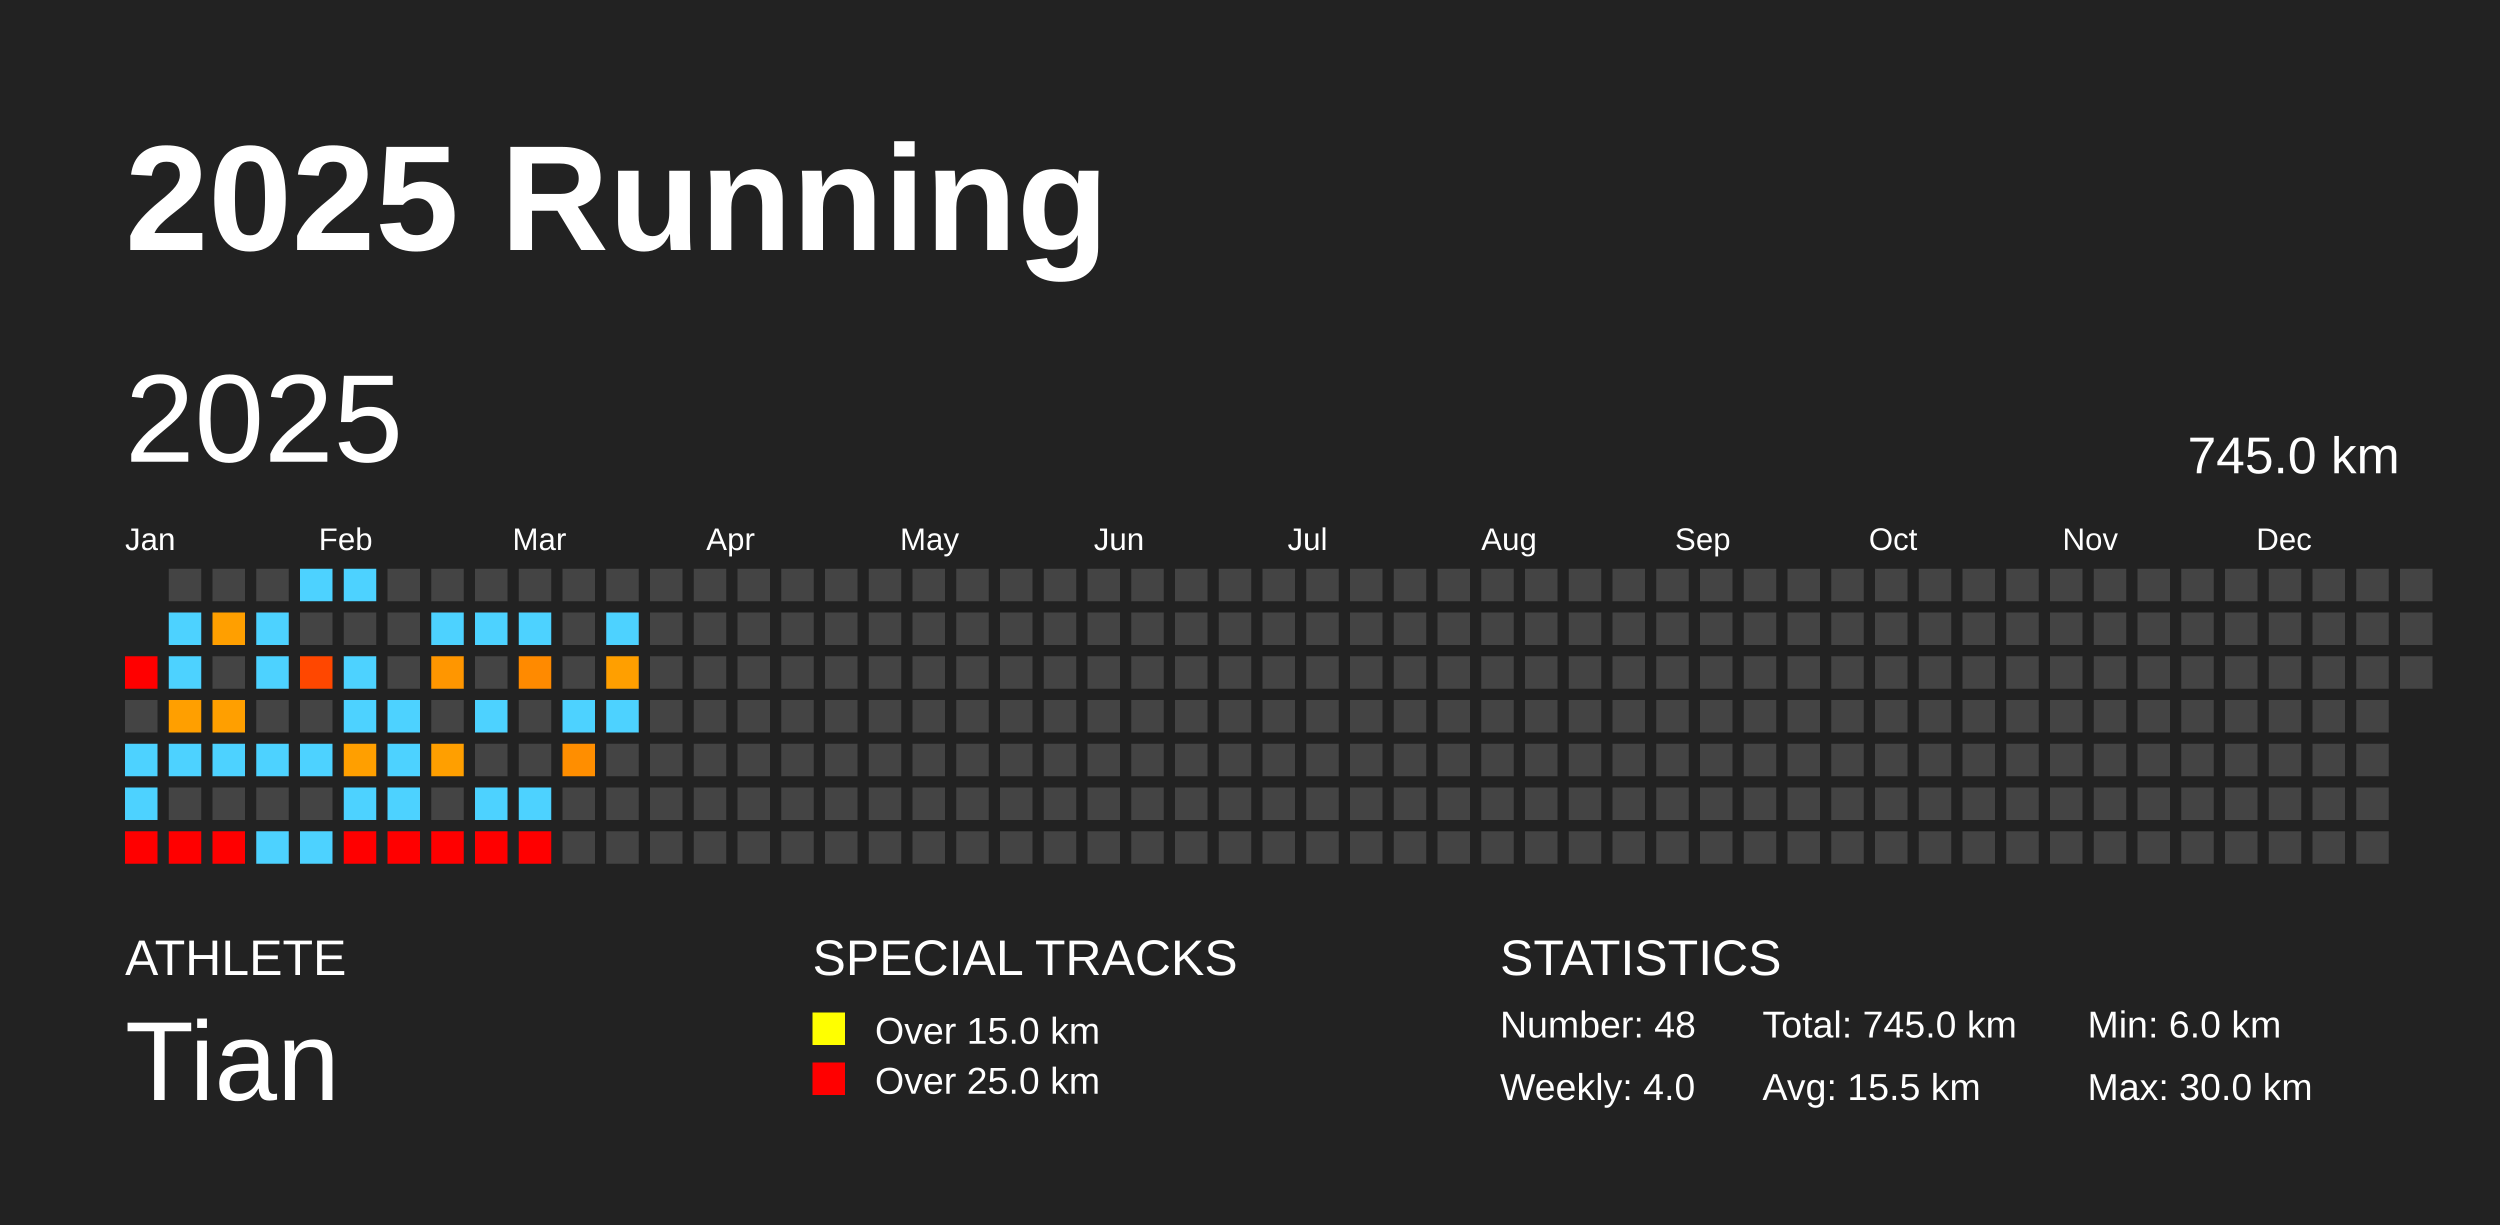
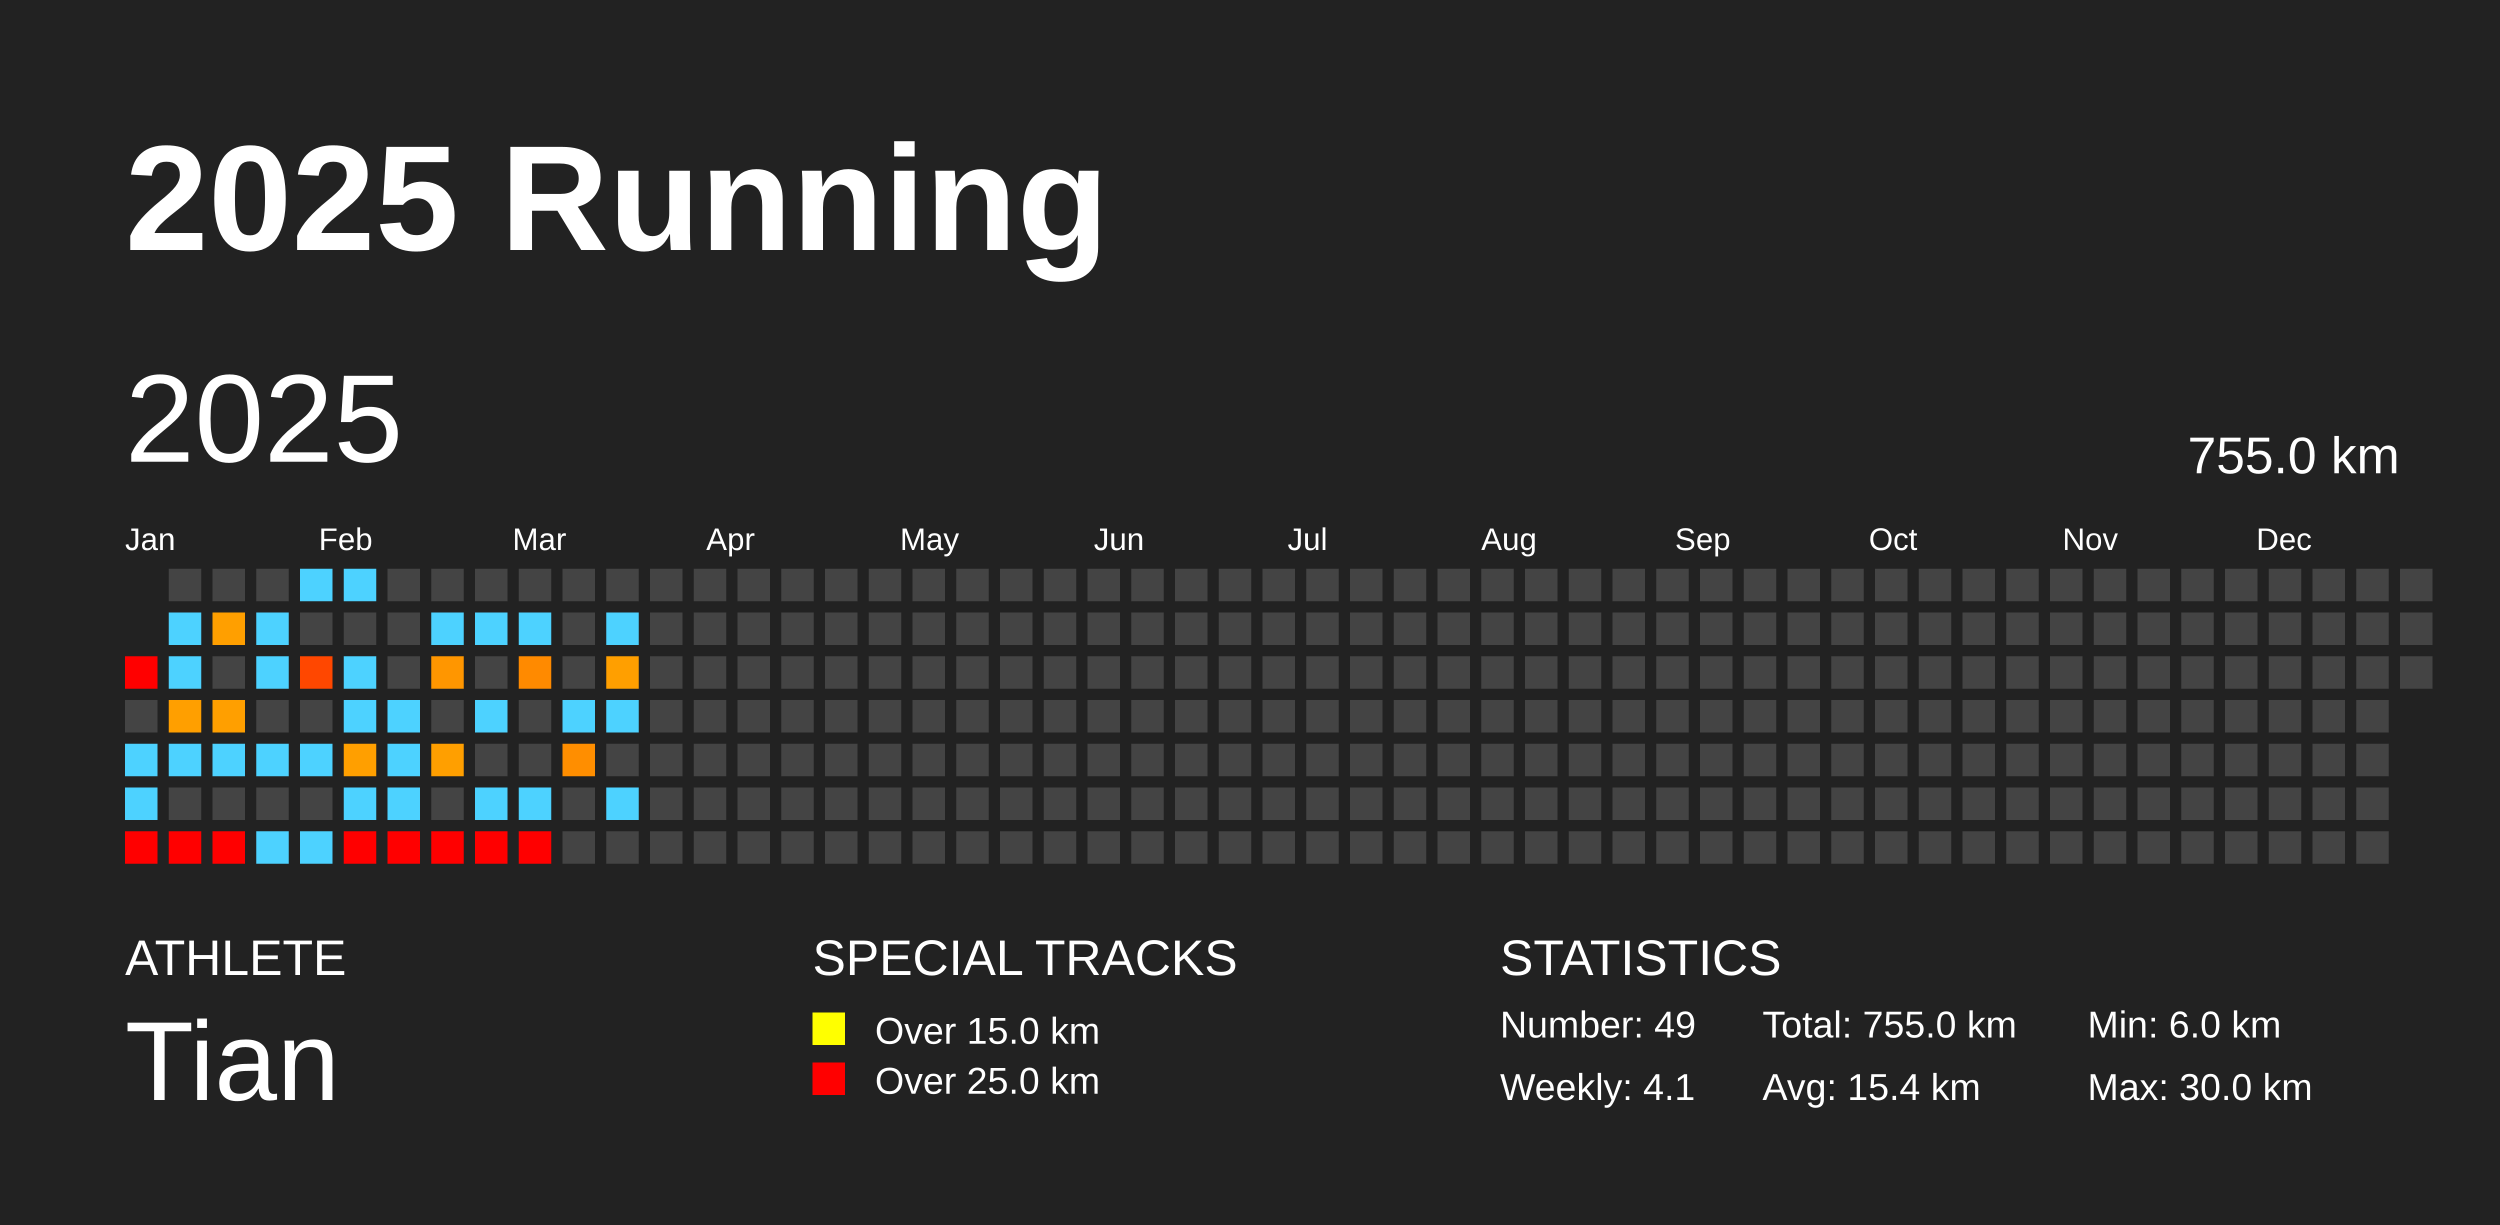
<svg xmlns="http://www.w3.org/2000/svg" baseProfile="full" height="98mm" version="1.1" viewBox="0,0,200,98" width="200mm">
  <defs />
  <rect fill="#222222" height="98" width="200" x="0" y="0" />
  <text fill="#FFFFFF" style="font-size:12px; font-family:Arial; font-weight:bold;" x="10" y="20">2025 Running</text>
  <text fill="#FFFFFF" style="font-size:4px; font-family:Arial" x="10" y="78">ATHLETE</text>
  <text fill="#FFFFFF" style="font-size:9px; font-family:Arial" x="10" y="88">Tian</text>
  <text fill="#FFFFFF" style="font-size:4px; font-family:Arial" x="65" y="78">SPECIAL TRACKS</text>
  <rect fill="yellow" height="2.6" width="2.6" x="65" y="81" />
  <text fill="#FFFFFF" style="font-size:3px; font-family:Arial" x="70" y="83.5">Over 15.0 km</text>
  <rect fill="red" height="2.6" width="2.6" x="65" y="85" />
  <text fill="#FFFFFF" style="font-size:3px; font-family:Arial" x="70" y="87.5">Over 25.0 km</text>
  <text fill="#FFFFFF" style="font-size:4px; font-family:Arial" x="120" y="78">STATISTICS</text>
-   <text fill="#FFFFFF" style="font-size:3px; font-family:Arial" x="120" y="83">Number: 48</text>
-   <text fill="#FFFFFF" style="font-size:3px; font-family:Arial" x="120" y="88">Weekly: 4.0</text>
-   <text fill="#FFFFFF" style="font-size:3px; font-family:Arial" x="141" y="83">Total: 745.0 km</text>
-   <text fill="#FFFFFF" style="font-size:3px; font-family:Arial" x="141" y="88">Avg: 15.5 km</text>
+   <text fill="#FFFFFF" style="font-size:3px; font-family:Arial" x="120" y="83">Number: 49</text>
+   <text fill="#FFFFFF" style="font-size:3px; font-family:Arial" x="120" y="88">Weekly: 4.1</text>
+   <text fill="#FFFFFF" style="font-size:3px; font-family:Arial" x="141" y="83">Total: 755.0 km</text>
+   <text fill="#FFFFFF" style="font-size:3px; font-family:Arial" x="141" y="88">Avg: 15.4 km</text>
  <text fill="#FFFFFF" style="font-size:3px; font-family:Arial" x="167" y="83">Min: 6.0 km</text>
  <text fill="#FFFFFF" style="font-size:3px; font-family:Arial" x="167" y="88">Max: 30.0 km</text>
  <text dominant-baseline="hanging" fill="#FFFFFF" style="font-size:10.0px; font-family:Arial;" x="10" y="30">2025</text>
-   <text dominant-baseline="hanging" fill="#FFFFFF" style="font-size:4.125px; font-family:Arial;" x="175" y="35">745.0 km</text>
+   <text dominant-baseline="hanging" fill="#FFFFFF" style="font-size:4.125px; font-family:Arial;" x="175" y="35">755.0 km</text>
  <text fill="#FFFFFF" style="font-size:2.5px; font-family:Arial" x="10.0" y="44">Jan</text>
  <text fill="#FFFFFF" style="font-size:2.5px; font-family:Arial" x="25.5" y="44">Feb</text>
  <text fill="#FFFFFF" style="font-size:2.5px; font-family:Arial" x="41.0" y="44">Mar</text>
  <text fill="#FFFFFF" style="font-size:2.5px; font-family:Arial" x="56.5" y="44">Apr</text>
  <text fill="#FFFFFF" style="font-size:2.5px; font-family:Arial" x="72.0" y="44">May</text>
  <text fill="#FFFFFF" style="font-size:2.5px; font-family:Arial" x="87.5" y="44">Jun</text>
  <text fill="#FFFFFF" style="font-size:2.5px; font-family:Arial" x="103.0" y="44">Jul</text>
  <text fill="#FFFFFF" style="font-size:2.5px; font-family:Arial" x="118.5" y="44">Aug</text>
  <text fill="#FFFFFF" style="font-size:2.5px; font-family:Arial" x="134.0" y="44">Sep</text>
  <text fill="#FFFFFF" style="font-size:2.5px; font-family:Arial" x="149.5" y="44">Oct</text>
  <text fill="#FFFFFF" style="font-size:2.5px; font-family:Arial" x="165.0" y="44">Nov</text>
  <text fill="#FFFFFF" style="font-size:2.5px; font-family:Arial" x="180.5" y="44">Dec</text>
  <rect fill="red" height="2.6" width="2.6" x="10.0" y="52.5" />
  <rect fill="#444444" height="2.6" width="2.6" x="10.0" y="56.0" />
  <rect fill="#4dd2ff" height="2.6" width="2.6" x="10.0" y="59.5" />
  <rect fill="#4dd2ff" height="2.6" width="2.6" x="10.0" y="63.0" />
  <rect fill="red" height="2.6" width="2.6" x="10.0" y="66.5" />
  <rect fill="#444444" height="2.6" width="2.6" x="13.5" y="45.5" />
  <rect fill="#4dd2ff" height="2.6" width="2.6" x="13.5" y="49.0" />
  <rect fill="#4dd2ff" height="2.6" width="2.6" x="13.5" y="52.5" />
  <rect fill="#ff9f00" height="2.6" width="2.6" x="13.5" y="56.0" />
  <rect fill="#4dd2ff" height="2.6" width="2.6" x="13.5" y="59.5" />
  <rect fill="#444444" height="2.6" width="2.6" x="13.5" y="63.0" />
  <rect fill="red" height="2.6" width="2.6" x="13.5" y="66.5" />
  <rect fill="#444444" height="2.6" width="2.6" x="17.0" y="45.5" />
  <rect fill="#ff9f00" height="2.6" width="2.6" x="17.0" y="49.0" />
  <rect fill="#444444" height="2.6" width="2.6" x="17.0" y="52.5" />
  <rect fill="#ff9f00" height="2.6" width="2.6" x="17.0" y="56.0" />
  <rect fill="#4dd2ff" height="2.6" width="2.6" x="17.0" y="59.5" />
  <rect fill="#444444" height="2.6" width="2.6" x="17.0" y="63.0" />
  <rect fill="red" height="2.6" width="2.6" x="17.0" y="66.5" />
  <rect fill="#444444" height="2.6" width="2.6" x="20.5" y="45.5" />
  <rect fill="#4dd2ff" height="2.6" width="2.6" x="20.5" y="49.0" />
  <rect fill="#4dd2ff" height="2.6" width="2.6" x="20.5" y="52.5" />
  <rect fill="#444444" height="2.6" width="2.6" x="20.5" y="56.0" />
  <rect fill="#4dd2ff" height="2.6" width="2.6" x="20.5" y="59.5" />
  <rect fill="#444444" height="2.6" width="2.6" x="20.5" y="63.0" />
  <rect fill="#4dd2ff" height="2.6" width="2.6" x="20.5" y="66.5" />
  <rect fill="#4dd2ff" height="2.6" width="2.6" x="24.0" y="45.5" />
  <rect fill="#444444" height="2.6" width="2.6" x="24.0" y="49.0" />
  <rect fill="#ff4700" height="2.6" width="2.6" x="24.0" y="52.5" />
  <rect fill="#444444" height="2.6" width="2.6" x="24.0" y="56.0" />
  <rect fill="#4dd2ff" height="2.6" width="2.6" x="24.0" y="59.5" />
  <rect fill="#444444" height="2.6" width="2.6" x="24.0" y="63.0" />
  <rect fill="#4dd2ff" height="2.6" width="2.6" x="24.0" y="66.5" />
  <rect fill="#4dd2ff" height="2.6" width="2.6" x="27.5" y="45.5" />
  <rect fill="#444444" height="2.6" width="2.6" x="27.5" y="49.0" />
  <rect fill="#4dd2ff" height="2.6" width="2.6" x="27.5" y="52.5" />
  <rect fill="#4dd2ff" height="2.6" width="2.6" x="27.5" y="56.0" />
  <rect fill="#ff9f00" height="2.6" width="2.6" x="27.5" y="59.5" />
  <rect fill="#4dd2ff" height="2.6" width="2.6" x="27.5" y="63.0" />
  <rect fill="red" height="2.6" width="2.6" x="27.5" y="66.5" />
  <rect fill="#444444" height="2.6" width="2.6" x="31.0" y="45.5" />
  <rect fill="#444444" height="2.6" width="2.6" x="31.0" y="49.0" />
  <rect fill="#444444" height="2.6" width="2.6" x="31.0" y="52.5" />
  <rect fill="#4dd2ff" height="2.6" width="2.6" x="31.0" y="56.0" />
  <rect fill="#4dd2ff" height="2.6" width="2.6" x="31.0" y="59.5" />
  <rect fill="#4dd2ff" height="2.6" width="2.6" x="31.0" y="63.0" />
  <rect fill="red" height="2.6" width="2.6" x="31.0" y="66.5" />
  <rect fill="#444444" height="2.6" width="2.6" x="34.5" y="45.5" />
  <rect fill="#4dd2ff" height="2.6" width="2.6" x="34.5" y="49.0" />
  <rect fill="#ff9600" height="2.6" width="2.6" x="34.5" y="52.5" />
  <rect fill="#444444" height="2.6" width="2.6" x="34.5" y="56.0" />
  <rect fill="#ff9f00" height="2.6" width="2.6" x="34.5" y="59.5" />
  <rect fill="#444444" height="2.6" width="2.6" x="34.5" y="63.0" />
  <rect fill="red" height="2.6" width="2.6" x="34.5" y="66.5" />
  <rect fill="#444444" height="2.6" width="2.6" x="38.0" y="45.5" />
  <rect fill="#4dd2ff" height="2.6" width="2.6" x="38.0" y="49.0" />
  <rect fill="#444444" height="2.6" width="2.6" x="38.0" y="52.5" />
  <rect fill="#4dd2ff" height="2.6" width="2.6" x="38.0" y="56.0" />
  <rect fill="#444444" height="2.6" width="2.6" x="38.0" y="59.5" />
  <rect fill="#4dd2ff" height="2.6" width="2.6" x="38.0" y="63.0" />
  <rect fill="red" height="2.6" width="2.6" x="38.0" y="66.5" />
  <rect fill="#444444" height="2.6" width="2.6" x="41.5" y="45.5" />
  <rect fill="#4dd2ff" height="2.6" width="2.6" x="41.5" y="49.0" />
  <rect fill="#ff8a00" height="2.6" width="2.6" x="41.5" y="52.5" />
  <rect fill="#444444" height="2.6" width="2.6" x="41.5" y="56.0" />
  <rect fill="#444444" height="2.6" width="2.6" x="41.5" y="59.5" />
  <rect fill="#4dd2ff" height="2.6" width="2.6" x="41.5" y="63.0" />
  <rect fill="red" height="2.6" width="2.6" x="41.5" y="66.5" />
  <rect fill="#444444" height="2.6" width="2.6" x="45.0" y="45.5" />
  <rect fill="#444444" height="2.6" width="2.6" x="45.0" y="49.0" />
  <rect fill="#444444" height="2.6" width="2.6" x="45.0" y="52.5" />
  <rect fill="#4dd2ff" height="2.6" width="2.6" x="45.0" y="56.0" />
  <rect fill="#ff8e00" height="2.6" width="2.6" x="45.0" y="59.5" />
  <rect fill="#444444" height="2.6" width="2.6" x="45.0" y="63.0" />
  <rect fill="#444444" height="2.6" width="2.6" x="45.0" y="66.5" />
  <rect fill="#444444" height="2.6" width="2.6" x="48.5" y="45.5" />
  <rect fill="#4dd2ff" height="2.6" width="2.6" x="48.5" y="49.0" />
  <rect fill="#ff9f00" height="2.6" width="2.6" x="48.5" y="52.5" />
  <rect fill="#4dd2ff" height="2.6" width="2.6" x="48.5" y="56.0" />
  <rect fill="#444444" height="2.6" width="2.6" x="48.5" y="59.5" />
-   <rect fill="#444444" height="2.6" width="2.6" x="48.5" y="63.0" />
+   <rect fill="#4dd2ff" height="2.6" width="2.6" x="48.5" y="63.0" />
  <rect fill="#444444" height="2.6" width="2.6" x="48.5" y="66.5" />
  <rect fill="#444444" height="2.6" width="2.6" x="52.0" y="45.5" />
  <rect fill="#444444" height="2.6" width="2.6" x="52.0" y="49.0" />
  <rect fill="#444444" height="2.6" width="2.6" x="52.0" y="52.5" />
  <rect fill="#444444" height="2.6" width="2.6" x="52.0" y="56.0" />
  <rect fill="#444444" height="2.6" width="2.6" x="52.0" y="59.5" />
  <rect fill="#444444" height="2.6" width="2.6" x="52.0" y="63.0" />
  <rect fill="#444444" height="2.6" width="2.6" x="52.0" y="66.5" />
  <rect fill="#444444" height="2.6" width="2.6" x="55.5" y="45.5" />
  <rect fill="#444444" height="2.6" width="2.6" x="55.5" y="49.0" />
  <rect fill="#444444" height="2.6" width="2.6" x="55.5" y="52.5" />
  <rect fill="#444444" height="2.6" width="2.6" x="55.5" y="56.0" />
  <rect fill="#444444" height="2.6" width="2.6" x="55.5" y="59.5" />
  <rect fill="#444444" height="2.6" width="2.6" x="55.5" y="63.0" />
  <rect fill="#444444" height="2.6" width="2.6" x="55.5" y="66.5" />
  <rect fill="#444444" height="2.6" width="2.6" x="59.0" y="45.5" />
  <rect fill="#444444" height="2.6" width="2.6" x="59.0" y="49.0" />
  <rect fill="#444444" height="2.6" width="2.6" x="59.0" y="52.5" />
  <rect fill="#444444" height="2.6" width="2.6" x="59.0" y="56.0" />
  <rect fill="#444444" height="2.6" width="2.6" x="59.0" y="59.5" />
  <rect fill="#444444" height="2.6" width="2.6" x="59.0" y="63.0" />
  <rect fill="#444444" height="2.6" width="2.6" x="59.0" y="66.5" />
  <rect fill="#444444" height="2.6" width="2.6" x="62.5" y="45.5" />
  <rect fill="#444444" height="2.6" width="2.6" x="62.5" y="49.0" />
  <rect fill="#444444" height="2.6" width="2.6" x="62.5" y="52.5" />
  <rect fill="#444444" height="2.6" width="2.6" x="62.5" y="56.0" />
  <rect fill="#444444" height="2.6" width="2.6" x="62.5" y="59.5" />
  <rect fill="#444444" height="2.6" width="2.6" x="62.5" y="63.0" />
  <rect fill="#444444" height="2.6" width="2.6" x="62.5" y="66.5" />
  <rect fill="#444444" height="2.6" width="2.6" x="66.0" y="45.5" />
  <rect fill="#444444" height="2.6" width="2.6" x="66.0" y="49.0" />
  <rect fill="#444444" height="2.6" width="2.6" x="66.0" y="52.5" />
  <rect fill="#444444" height="2.6" width="2.6" x="66.0" y="56.0" />
  <rect fill="#444444" height="2.6" width="2.6" x="66.0" y="59.5" />
  <rect fill="#444444" height="2.6" width="2.6" x="66.0" y="63.0" />
  <rect fill="#444444" height="2.6" width="2.6" x="66.0" y="66.5" />
  <rect fill="#444444" height="2.6" width="2.6" x="69.5" y="45.5" />
  <rect fill="#444444" height="2.6" width="2.6" x="69.5" y="49.0" />
  <rect fill="#444444" height="2.6" width="2.6" x="69.5" y="52.5" />
  <rect fill="#444444" height="2.6" width="2.6" x="69.5" y="56.0" />
  <rect fill="#444444" height="2.6" width="2.6" x="69.5" y="59.5" />
  <rect fill="#444444" height="2.6" width="2.6" x="69.5" y="63.0" />
  <rect fill="#444444" height="2.6" width="2.6" x="69.5" y="66.5" />
  <rect fill="#444444" height="2.6" width="2.6" x="73.0" y="45.5" />
  <rect fill="#444444" height="2.6" width="2.6" x="73.0" y="49.0" />
  <rect fill="#444444" height="2.6" width="2.6" x="73.0" y="52.5" />
  <rect fill="#444444" height="2.6" width="2.6" x="73.0" y="56.0" />
  <rect fill="#444444" height="2.6" width="2.6" x="73.0" y="59.5" />
  <rect fill="#444444" height="2.6" width="2.6" x="73.0" y="63.0" />
  <rect fill="#444444" height="2.6" width="2.6" x="73.0" y="66.5" />
  <rect fill="#444444" height="2.6" width="2.6" x="76.5" y="45.5" />
  <rect fill="#444444" height="2.6" width="2.6" x="76.5" y="49.0" />
  <rect fill="#444444" height="2.6" width="2.6" x="76.5" y="52.5" />
  <rect fill="#444444" height="2.6" width="2.6" x="76.5" y="56.0" />
  <rect fill="#444444" height="2.6" width="2.6" x="76.5" y="59.5" />
  <rect fill="#444444" height="2.6" width="2.6" x="76.5" y="63.0" />
  <rect fill="#444444" height="2.6" width="2.6" x="76.5" y="66.5" />
  <rect fill="#444444" height="2.6" width="2.6" x="80.0" y="45.5" />
  <rect fill="#444444" height="2.6" width="2.6" x="80.0" y="49.0" />
  <rect fill="#444444" height="2.6" width="2.6" x="80.0" y="52.5" />
  <rect fill="#444444" height="2.6" width="2.6" x="80.0" y="56.0" />
  <rect fill="#444444" height="2.6" width="2.6" x="80.0" y="59.5" />
  <rect fill="#444444" height="2.6" width="2.6" x="80.0" y="63.0" />
  <rect fill="#444444" height="2.6" width="2.6" x="80.0" y="66.5" />
  <rect fill="#444444" height="2.6" width="2.6" x="83.5" y="45.5" />
  <rect fill="#444444" height="2.6" width="2.6" x="83.5" y="49.0" />
  <rect fill="#444444" height="2.6" width="2.6" x="83.5" y="52.5" />
  <rect fill="#444444" height="2.6" width="2.6" x="83.5" y="56.0" />
  <rect fill="#444444" height="2.6" width="2.6" x="83.5" y="59.5" />
  <rect fill="#444444" height="2.6" width="2.6" x="83.5" y="63.0" />
  <rect fill="#444444" height="2.6" width="2.6" x="83.5" y="66.5" />
  <rect fill="#444444" height="2.6" width="2.6" x="87.0" y="45.5" />
  <rect fill="#444444" height="2.6" width="2.6" x="87.0" y="49.0" />
  <rect fill="#444444" height="2.6" width="2.6" x="87.0" y="52.5" />
  <rect fill="#444444" height="2.6" width="2.6" x="87.0" y="56.0" />
  <rect fill="#444444" height="2.6" width="2.6" x="87.0" y="59.5" />
  <rect fill="#444444" height="2.6" width="2.6" x="87.0" y="63.0" />
  <rect fill="#444444" height="2.6" width="2.6" x="87.0" y="66.5" />
  <rect fill="#444444" height="2.6" width="2.6" x="90.5" y="45.5" />
  <rect fill="#444444" height="2.6" width="2.6" x="90.5" y="49.0" />
  <rect fill="#444444" height="2.6" width="2.6" x="90.5" y="52.5" />
  <rect fill="#444444" height="2.6" width="2.6" x="90.5" y="56.0" />
  <rect fill="#444444" height="2.6" width="2.6" x="90.5" y="59.5" />
  <rect fill="#444444" height="2.6" width="2.6" x="90.5" y="63.0" />
  <rect fill="#444444" height="2.6" width="2.6" x="90.5" y="66.5" />
  <rect fill="#444444" height="2.6" width="2.6" x="94.0" y="45.5" />
  <rect fill="#444444" height="2.6" width="2.6" x="94.0" y="49.0" />
  <rect fill="#444444" height="2.6" width="2.6" x="94.0" y="52.5" />
  <rect fill="#444444" height="2.6" width="2.6" x="94.0" y="56.0" />
  <rect fill="#444444" height="2.6" width="2.6" x="94.0" y="59.5" />
  <rect fill="#444444" height="2.6" width="2.6" x="94.0" y="63.0" />
  <rect fill="#444444" height="2.6" width="2.6" x="94.0" y="66.5" />
  <rect fill="#444444" height="2.6" width="2.6" x="97.5" y="45.5" />
  <rect fill="#444444" height="2.6" width="2.6" x="97.5" y="49.0" />
  <rect fill="#444444" height="2.6" width="2.6" x="97.5" y="52.5" />
  <rect fill="#444444" height="2.6" width="2.6" x="97.5" y="56.0" />
  <rect fill="#444444" height="2.6" width="2.6" x="97.5" y="59.5" />
  <rect fill="#444444" height="2.6" width="2.6" x="97.5" y="63.0" />
  <rect fill="#444444" height="2.6" width="2.6" x="97.5" y="66.5" />
  <rect fill="#444444" height="2.6" width="2.6" x="101.0" y="45.5" />
  <rect fill="#444444" height="2.6" width="2.6" x="101.0" y="49.0" />
  <rect fill="#444444" height="2.6" width="2.6" x="101.0" y="52.5" />
  <rect fill="#444444" height="2.6" width="2.6" x="101.0" y="56.0" />
  <rect fill="#444444" height="2.6" width="2.6" x="101.0" y="59.5" />
  <rect fill="#444444" height="2.6" width="2.6" x="101.0" y="63.0" />
  <rect fill="#444444" height="2.6" width="2.6" x="101.0" y="66.5" />
  <rect fill="#444444" height="2.6" width="2.6" x="104.5" y="45.5" />
  <rect fill="#444444" height="2.6" width="2.6" x="104.5" y="49.0" />
  <rect fill="#444444" height="2.6" width="2.6" x="104.5" y="52.5" />
  <rect fill="#444444" height="2.6" width="2.6" x="104.5" y="56.0" />
  <rect fill="#444444" height="2.6" width="2.6" x="104.5" y="59.5" />
  <rect fill="#444444" height="2.6" width="2.6" x="104.5" y="63.0" />
  <rect fill="#444444" height="2.6" width="2.6" x="104.5" y="66.5" />
  <rect fill="#444444" height="2.6" width="2.6" x="108.0" y="45.5" />
  <rect fill="#444444" height="2.6" width="2.6" x="108.0" y="49.0" />
  <rect fill="#444444" height="2.6" width="2.6" x="108.0" y="52.5" />
  <rect fill="#444444" height="2.6" width="2.6" x="108.0" y="56.0" />
  <rect fill="#444444" height="2.6" width="2.6" x="108.0" y="59.5" />
  <rect fill="#444444" height="2.6" width="2.6" x="108.0" y="63.0" />
  <rect fill="#444444" height="2.6" width="2.6" x="108.0" y="66.5" />
  <rect fill="#444444" height="2.6" width="2.6" x="111.5" y="45.5" />
  <rect fill="#444444" height="2.6" width="2.6" x="111.5" y="49.0" />
  <rect fill="#444444" height="2.6" width="2.6" x="111.5" y="52.5" />
  <rect fill="#444444" height="2.6" width="2.6" x="111.5" y="56.0" />
  <rect fill="#444444" height="2.6" width="2.6" x="111.5" y="59.5" />
  <rect fill="#444444" height="2.6" width="2.6" x="111.5" y="63.0" />
  <rect fill="#444444" height="2.6" width="2.6" x="111.5" y="66.5" />
  <rect fill="#444444" height="2.6" width="2.6" x="115.0" y="45.5" />
  <rect fill="#444444" height="2.6" width="2.6" x="115.0" y="49.0" />
  <rect fill="#444444" height="2.6" width="2.6" x="115.0" y="52.5" />
  <rect fill="#444444" height="2.6" width="2.6" x="115.0" y="56.0" />
  <rect fill="#444444" height="2.6" width="2.6" x="115.0" y="59.5" />
  <rect fill="#444444" height="2.6" width="2.6" x="115.0" y="63.0" />
  <rect fill="#444444" height="2.6" width="2.6" x="115.0" y="66.5" />
  <rect fill="#444444" height="2.6" width="2.6" x="118.5" y="45.5" />
  <rect fill="#444444" height="2.6" width="2.6" x="118.5" y="49.0" />
  <rect fill="#444444" height="2.6" width="2.6" x="118.5" y="52.5" />
  <rect fill="#444444" height="2.6" width="2.6" x="118.5" y="56.0" />
  <rect fill="#444444" height="2.6" width="2.6" x="118.5" y="59.5" />
  <rect fill="#444444" height="2.6" width="2.6" x="118.5" y="63.0" />
  <rect fill="#444444" height="2.6" width="2.6" x="118.5" y="66.5" />
  <rect fill="#444444" height="2.6" width="2.6" x="122.0" y="45.5" />
  <rect fill="#444444" height="2.6" width="2.6" x="122.0" y="49.0" />
  <rect fill="#444444" height="2.6" width="2.6" x="122.0" y="52.5" />
  <rect fill="#444444" height="2.6" width="2.6" x="122.0" y="56.0" />
  <rect fill="#444444" height="2.6" width="2.6" x="122.0" y="59.5" />
  <rect fill="#444444" height="2.6" width="2.6" x="122.0" y="63.0" />
  <rect fill="#444444" height="2.6" width="2.6" x="122.0" y="66.5" />
  <rect fill="#444444" height="2.6" width="2.6" x="125.5" y="45.5" />
  <rect fill="#444444" height="2.6" width="2.6" x="125.5" y="49.0" />
  <rect fill="#444444" height="2.6" width="2.6" x="125.5" y="52.5" />
  <rect fill="#444444" height="2.6" width="2.6" x="125.5" y="56.0" />
  <rect fill="#444444" height="2.6" width="2.6" x="125.5" y="59.5" />
  <rect fill="#444444" height="2.6" width="2.6" x="125.5" y="63.0" />
  <rect fill="#444444" height="2.6" width="2.6" x="125.5" y="66.5" />
  <rect fill="#444444" height="2.6" width="2.6" x="129.0" y="45.5" />
  <rect fill="#444444" height="2.6" width="2.6" x="129.0" y="49.0" />
  <rect fill="#444444" height="2.6" width="2.6" x="129.0" y="52.5" />
  <rect fill="#444444" height="2.6" width="2.6" x="129.0" y="56.0" />
  <rect fill="#444444" height="2.6" width="2.6" x="129.0" y="59.5" />
  <rect fill="#444444" height="2.6" width="2.6" x="129.0" y="63.0" />
  <rect fill="#444444" height="2.6" width="2.6" x="129.0" y="66.5" />
  <rect fill="#444444" height="2.6" width="2.6" x="132.5" y="45.5" />
  <rect fill="#444444" height="2.6" width="2.6" x="132.5" y="49.0" />
  <rect fill="#444444" height="2.6" width="2.6" x="132.5" y="52.5" />
  <rect fill="#444444" height="2.6" width="2.6" x="132.5" y="56.0" />
  <rect fill="#444444" height="2.6" width="2.6" x="132.5" y="59.5" />
  <rect fill="#444444" height="2.6" width="2.6" x="132.5" y="63.0" />
  <rect fill="#444444" height="2.6" width="2.6" x="132.5" y="66.5" />
  <rect fill="#444444" height="2.6" width="2.6" x="136.0" y="45.5" />
  <rect fill="#444444" height="2.6" width="2.6" x="136.0" y="49.0" />
  <rect fill="#444444" height="2.6" width="2.6" x="136.0" y="52.5" />
  <rect fill="#444444" height="2.6" width="2.6" x="136.0" y="56.0" />
  <rect fill="#444444" height="2.6" width="2.6" x="136.0" y="59.5" />
  <rect fill="#444444" height="2.6" width="2.6" x="136.0" y="63.0" />
  <rect fill="#444444" height="2.6" width="2.6" x="136.0" y="66.5" />
  <rect fill="#444444" height="2.6" width="2.6" x="139.5" y="45.5" />
  <rect fill="#444444" height="2.6" width="2.6" x="139.5" y="49.0" />
  <rect fill="#444444" height="2.6" width="2.6" x="139.5" y="52.5" />
  <rect fill="#444444" height="2.6" width="2.6" x="139.5" y="56.0" />
  <rect fill="#444444" height="2.6" width="2.6" x="139.5" y="59.5" />
  <rect fill="#444444" height="2.6" width="2.6" x="139.5" y="63.0" />
  <rect fill="#444444" height="2.6" width="2.6" x="139.5" y="66.5" />
  <rect fill="#444444" height="2.6" width="2.6" x="143.0" y="45.5" />
  <rect fill="#444444" height="2.6" width="2.6" x="143.0" y="49.0" />
  <rect fill="#444444" height="2.6" width="2.6" x="143.0" y="52.5" />
  <rect fill="#444444" height="2.6" width="2.6" x="143.0" y="56.0" />
  <rect fill="#444444" height="2.6" width="2.6" x="143.0" y="59.5" />
  <rect fill="#444444" height="2.6" width="2.6" x="143.0" y="63.0" />
  <rect fill="#444444" height="2.6" width="2.6" x="143.0" y="66.5" />
  <rect fill="#444444" height="2.6" width="2.6" x="146.5" y="45.5" />
  <rect fill="#444444" height="2.6" width="2.6" x="146.5" y="49.0" />
  <rect fill="#444444" height="2.6" width="2.6" x="146.5" y="52.5" />
  <rect fill="#444444" height="2.6" width="2.6" x="146.5" y="56.0" />
  <rect fill="#444444" height="2.6" width="2.6" x="146.5" y="59.5" />
  <rect fill="#444444" height="2.6" width="2.6" x="146.5" y="63.0" />
  <rect fill="#444444" height="2.6" width="2.6" x="146.5" y="66.5" />
  <rect fill="#444444" height="2.6" width="2.6" x="150.0" y="45.5" />
  <rect fill="#444444" height="2.6" width="2.6" x="150.0" y="49.0" />
  <rect fill="#444444" height="2.6" width="2.6" x="150.0" y="52.5" />
  <rect fill="#444444" height="2.6" width="2.6" x="150.0" y="56.0" />
  <rect fill="#444444" height="2.6" width="2.6" x="150.0" y="59.5" />
  <rect fill="#444444" height="2.6" width="2.6" x="150.0" y="63.0" />
  <rect fill="#444444" height="2.6" width="2.6" x="150.0" y="66.5" />
  <rect fill="#444444" height="2.6" width="2.6" x="153.5" y="45.5" />
  <rect fill="#444444" height="2.6" width="2.6" x="153.5" y="49.0" />
  <rect fill="#444444" height="2.6" width="2.6" x="153.5" y="52.5" />
  <rect fill="#444444" height="2.6" width="2.6" x="153.5" y="56.0" />
  <rect fill="#444444" height="2.6" width="2.6" x="153.5" y="59.5" />
  <rect fill="#444444" height="2.6" width="2.6" x="153.5" y="63.0" />
  <rect fill="#444444" height="2.6" width="2.6" x="153.5" y="66.5" />
  <rect fill="#444444" height="2.6" width="2.6" x="157.0" y="45.5" />
  <rect fill="#444444" height="2.6" width="2.6" x="157.0" y="49.0" />
  <rect fill="#444444" height="2.6" width="2.6" x="157.0" y="52.5" />
  <rect fill="#444444" height="2.6" width="2.6" x="157.0" y="56.0" />
  <rect fill="#444444" height="2.6" width="2.6" x="157.0" y="59.5" />
  <rect fill="#444444" height="2.6" width="2.6" x="157.0" y="63.0" />
  <rect fill="#444444" height="2.6" width="2.6" x="157.0" y="66.5" />
  <rect fill="#444444" height="2.6" width="2.6" x="160.5" y="45.5" />
  <rect fill="#444444" height="2.6" width="2.6" x="160.5" y="49.0" />
  <rect fill="#444444" height="2.6" width="2.6" x="160.5" y="52.5" />
  <rect fill="#444444" height="2.6" width="2.6" x="160.5" y="56.0" />
  <rect fill="#444444" height="2.6" width="2.6" x="160.5" y="59.5" />
  <rect fill="#444444" height="2.6" width="2.6" x="160.5" y="63.0" />
  <rect fill="#444444" height="2.6" width="2.6" x="160.5" y="66.5" />
  <rect fill="#444444" height="2.6" width="2.6" x="164.0" y="45.5" />
  <rect fill="#444444" height="2.6" width="2.6" x="164.0" y="49.0" />
  <rect fill="#444444" height="2.6" width="2.6" x="164.0" y="52.5" />
  <rect fill="#444444" height="2.6" width="2.6" x="164.0" y="56.0" />
  <rect fill="#444444" height="2.6" width="2.6" x="164.0" y="59.5" />
  <rect fill="#444444" height="2.6" width="2.6" x="164.0" y="63.0" />
  <rect fill="#444444" height="2.6" width="2.6" x="164.0" y="66.5" />
  <rect fill="#444444" height="2.6" width="2.6" x="167.5" y="45.5" />
  <rect fill="#444444" height="2.6" width="2.6" x="167.5" y="49.0" />
  <rect fill="#444444" height="2.6" width="2.6" x="167.5" y="52.5" />
  <rect fill="#444444" height="2.6" width="2.6" x="167.5" y="56.0" />
  <rect fill="#444444" height="2.6" width="2.6" x="167.5" y="59.5" />
  <rect fill="#444444" height="2.6" width="2.6" x="167.5" y="63.0" />
  <rect fill="#444444" height="2.6" width="2.6" x="167.5" y="66.5" />
  <rect fill="#444444" height="2.6" width="2.6" x="171.0" y="45.5" />
  <rect fill="#444444" height="2.6" width="2.6" x="171.0" y="49.0" />
  <rect fill="#444444" height="2.6" width="2.6" x="171.0" y="52.5" />
  <rect fill="#444444" height="2.6" width="2.6" x="171.0" y="56.0" />
  <rect fill="#444444" height="2.6" width="2.6" x="171.0" y="59.5" />
  <rect fill="#444444" height="2.6" width="2.6" x="171.0" y="63.0" />
  <rect fill="#444444" height="2.6" width="2.6" x="171.0" y="66.5" />
  <rect fill="#444444" height="2.6" width="2.6" x="174.5" y="45.5" />
  <rect fill="#444444" height="2.6" width="2.6" x="174.5" y="49.0" />
  <rect fill="#444444" height="2.6" width="2.6" x="174.5" y="52.5" />
  <rect fill="#444444" height="2.6" width="2.6" x="174.5" y="56.0" />
  <rect fill="#444444" height="2.6" width="2.6" x="174.5" y="59.5" />
  <rect fill="#444444" height="2.6" width="2.6" x="174.5" y="63.0" />
  <rect fill="#444444" height="2.6" width="2.6" x="174.5" y="66.5" />
  <rect fill="#444444" height="2.6" width="2.6" x="178.0" y="45.5" />
  <rect fill="#444444" height="2.6" width="2.6" x="178.0" y="49.0" />
  <rect fill="#444444" height="2.6" width="2.6" x="178.0" y="52.5" />
  <rect fill="#444444" height="2.6" width="2.6" x="178.0" y="56.0" />
  <rect fill="#444444" height="2.6" width="2.6" x="178.0" y="59.5" />
  <rect fill="#444444" height="2.6" width="2.6" x="178.0" y="63.0" />
  <rect fill="#444444" height="2.6" width="2.6" x="178.0" y="66.5" />
  <rect fill="#444444" height="2.6" width="2.6" x="181.5" y="45.5" />
  <rect fill="#444444" height="2.6" width="2.6" x="181.5" y="49.0" />
  <rect fill="#444444" height="2.6" width="2.6" x="181.5" y="52.5" />
  <rect fill="#444444" height="2.6" width="2.6" x="181.5" y="56.0" />
  <rect fill="#444444" height="2.6" width="2.6" x="181.5" y="59.5" />
  <rect fill="#444444" height="2.6" width="2.6" x="181.5" y="63.0" />
  <rect fill="#444444" height="2.6" width="2.6" x="181.5" y="66.5" />
  <rect fill="#444444" height="2.6" width="2.6" x="185.0" y="45.5" />
  <rect fill="#444444" height="2.6" width="2.6" x="185.0" y="49.0" />
  <rect fill="#444444" height="2.6" width="2.6" x="185.0" y="52.5" />
  <rect fill="#444444" height="2.6" width="2.6" x="185.0" y="56.0" />
  <rect fill="#444444" height="2.6" width="2.6" x="185.0" y="59.5" />
  <rect fill="#444444" height="2.6" width="2.6" x="185.0" y="63.0" />
  <rect fill="#444444" height="2.6" width="2.6" x="185.0" y="66.5" />
  <rect fill="#444444" height="2.6" width="2.6" x="188.5" y="45.5" />
  <rect fill="#444444" height="2.6" width="2.6" x="188.5" y="49.0" />
  <rect fill="#444444" height="2.6" width="2.6" x="188.5" y="52.5" />
  <rect fill="#444444" height="2.6" width="2.6" x="188.5" y="56.0" />
  <rect fill="#444444" height="2.6" width="2.6" x="188.5" y="59.5" />
  <rect fill="#444444" height="2.6" width="2.6" x="188.5" y="63.0" />
  <rect fill="#444444" height="2.6" width="2.6" x="188.5" y="66.5" />
  <rect fill="#444444" height="2.6" width="2.6" x="192.0" y="45.5" />
  <rect fill="#444444" height="2.6" width="2.6" x="192.0" y="49.0" />
  <rect fill="#444444" height="2.6" width="2.6" x="192.0" y="52.5" />
</svg>
